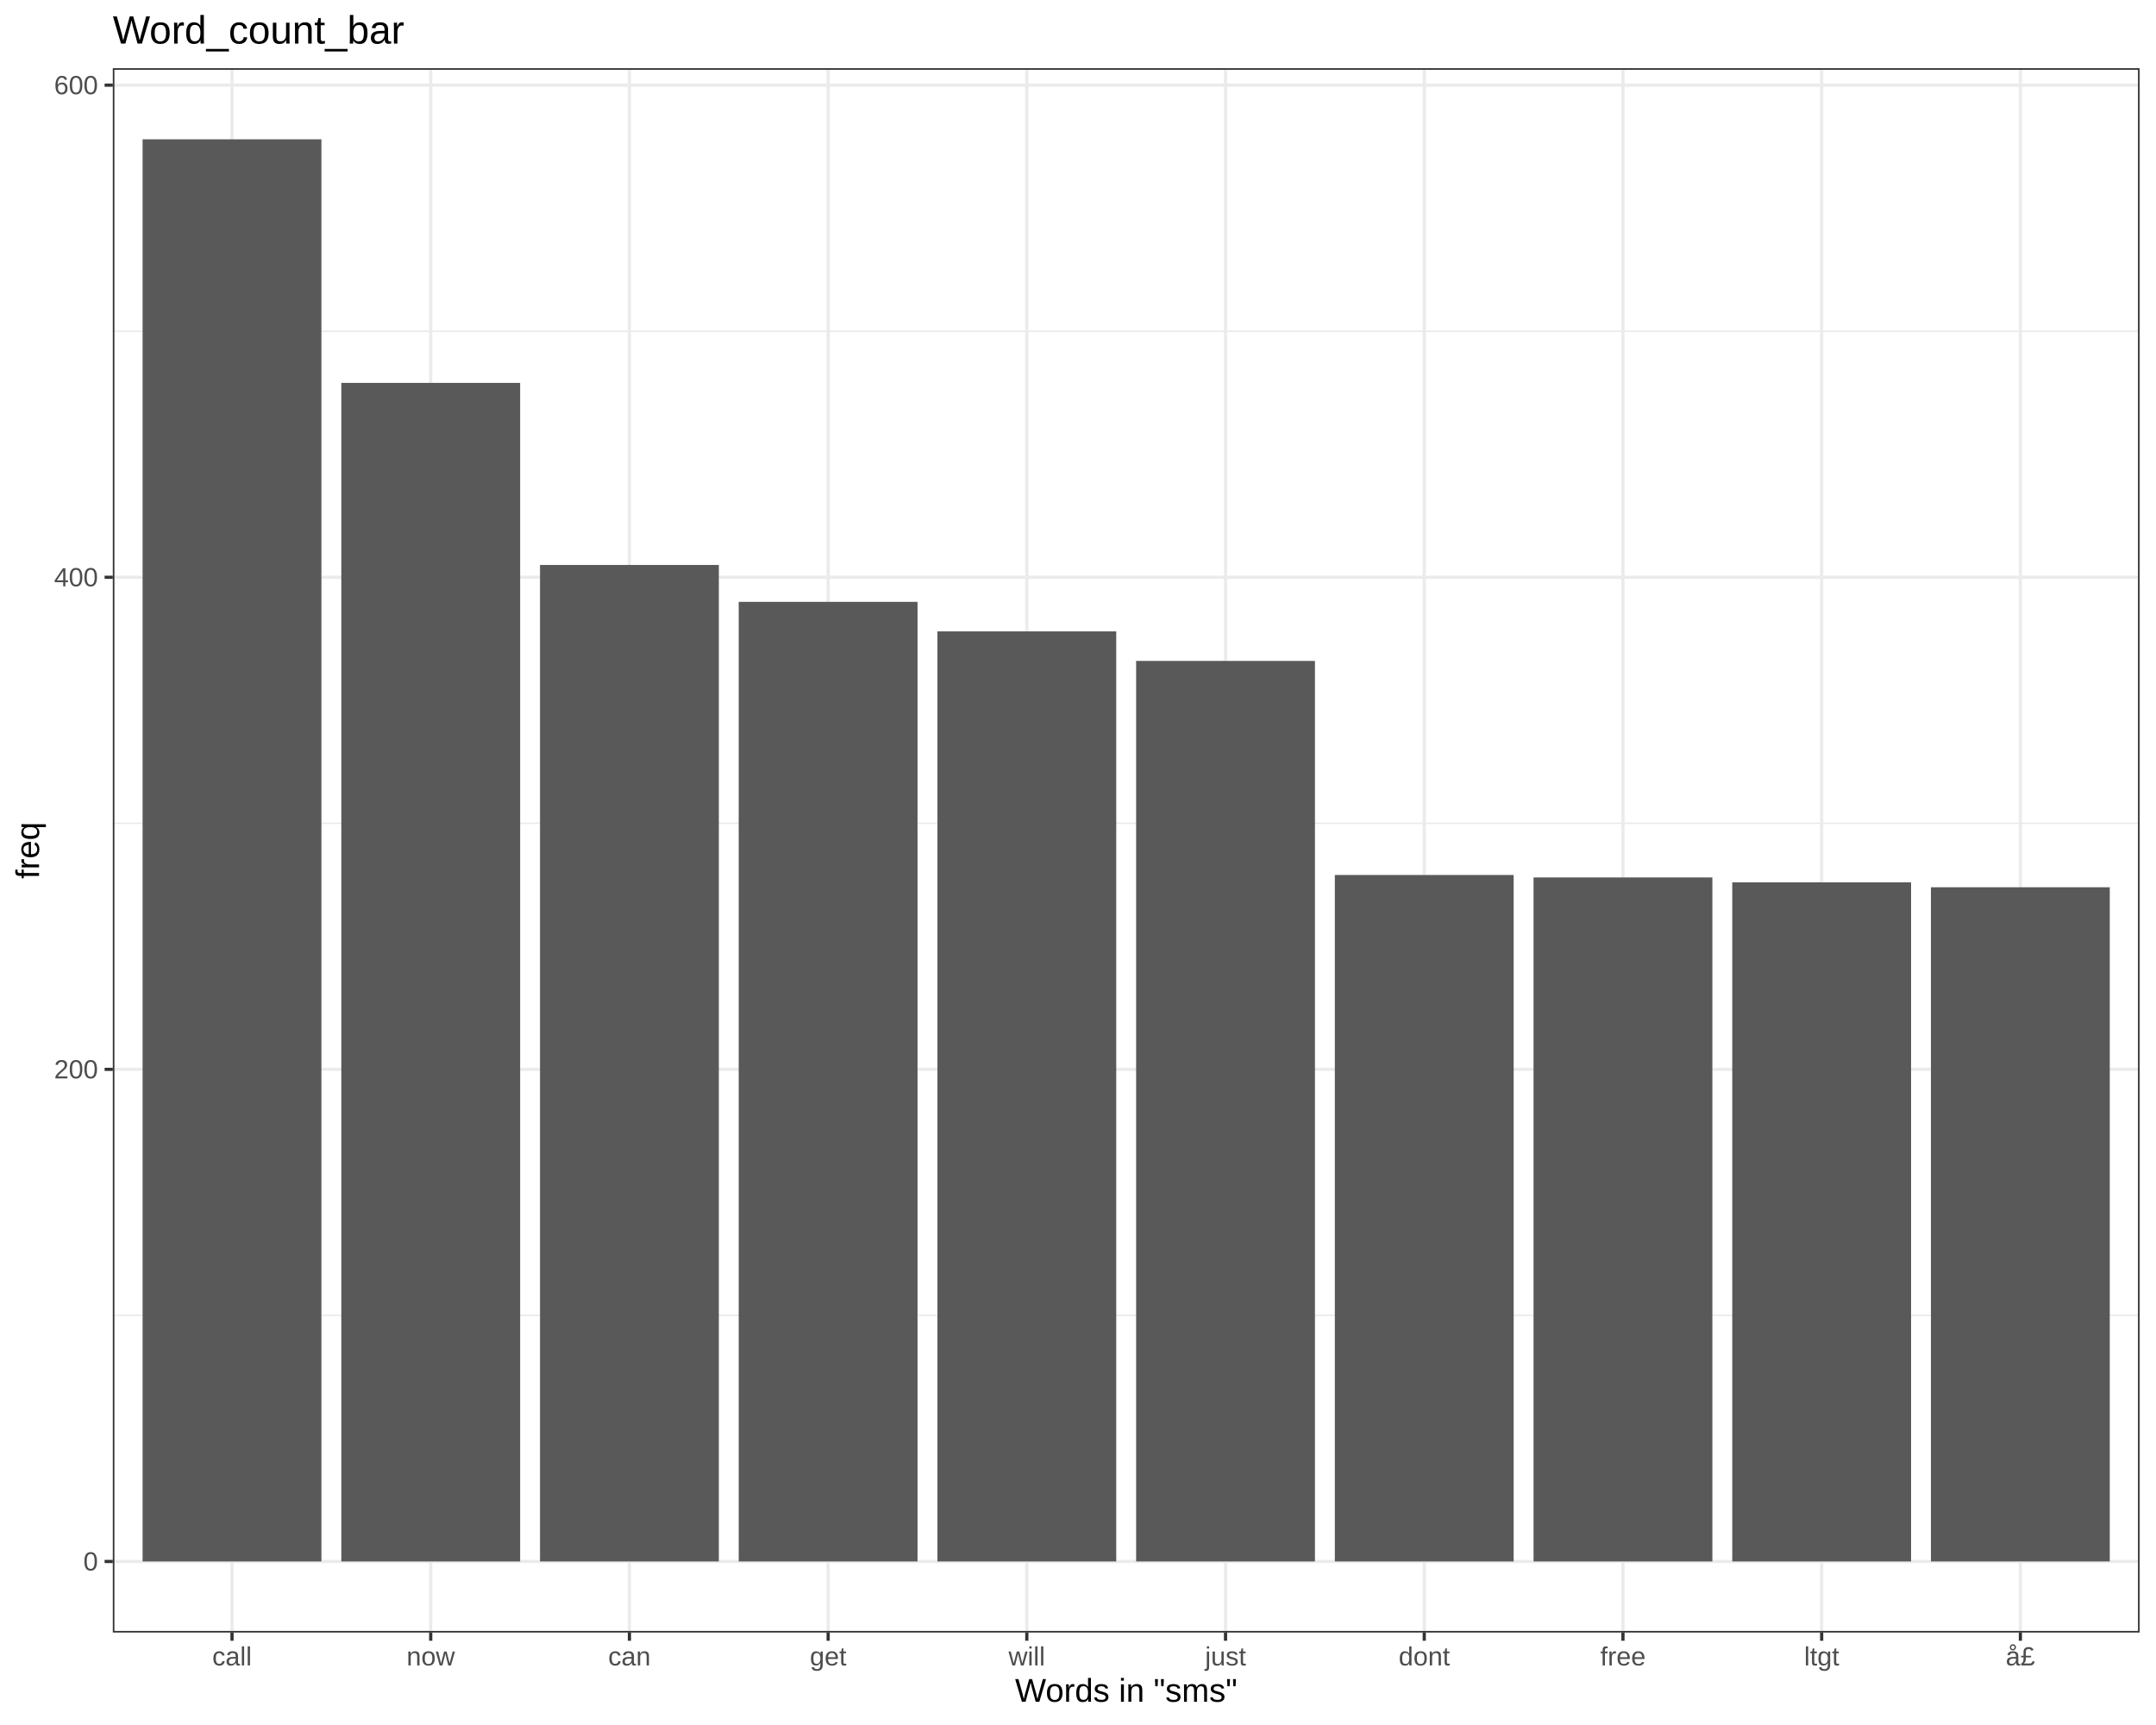
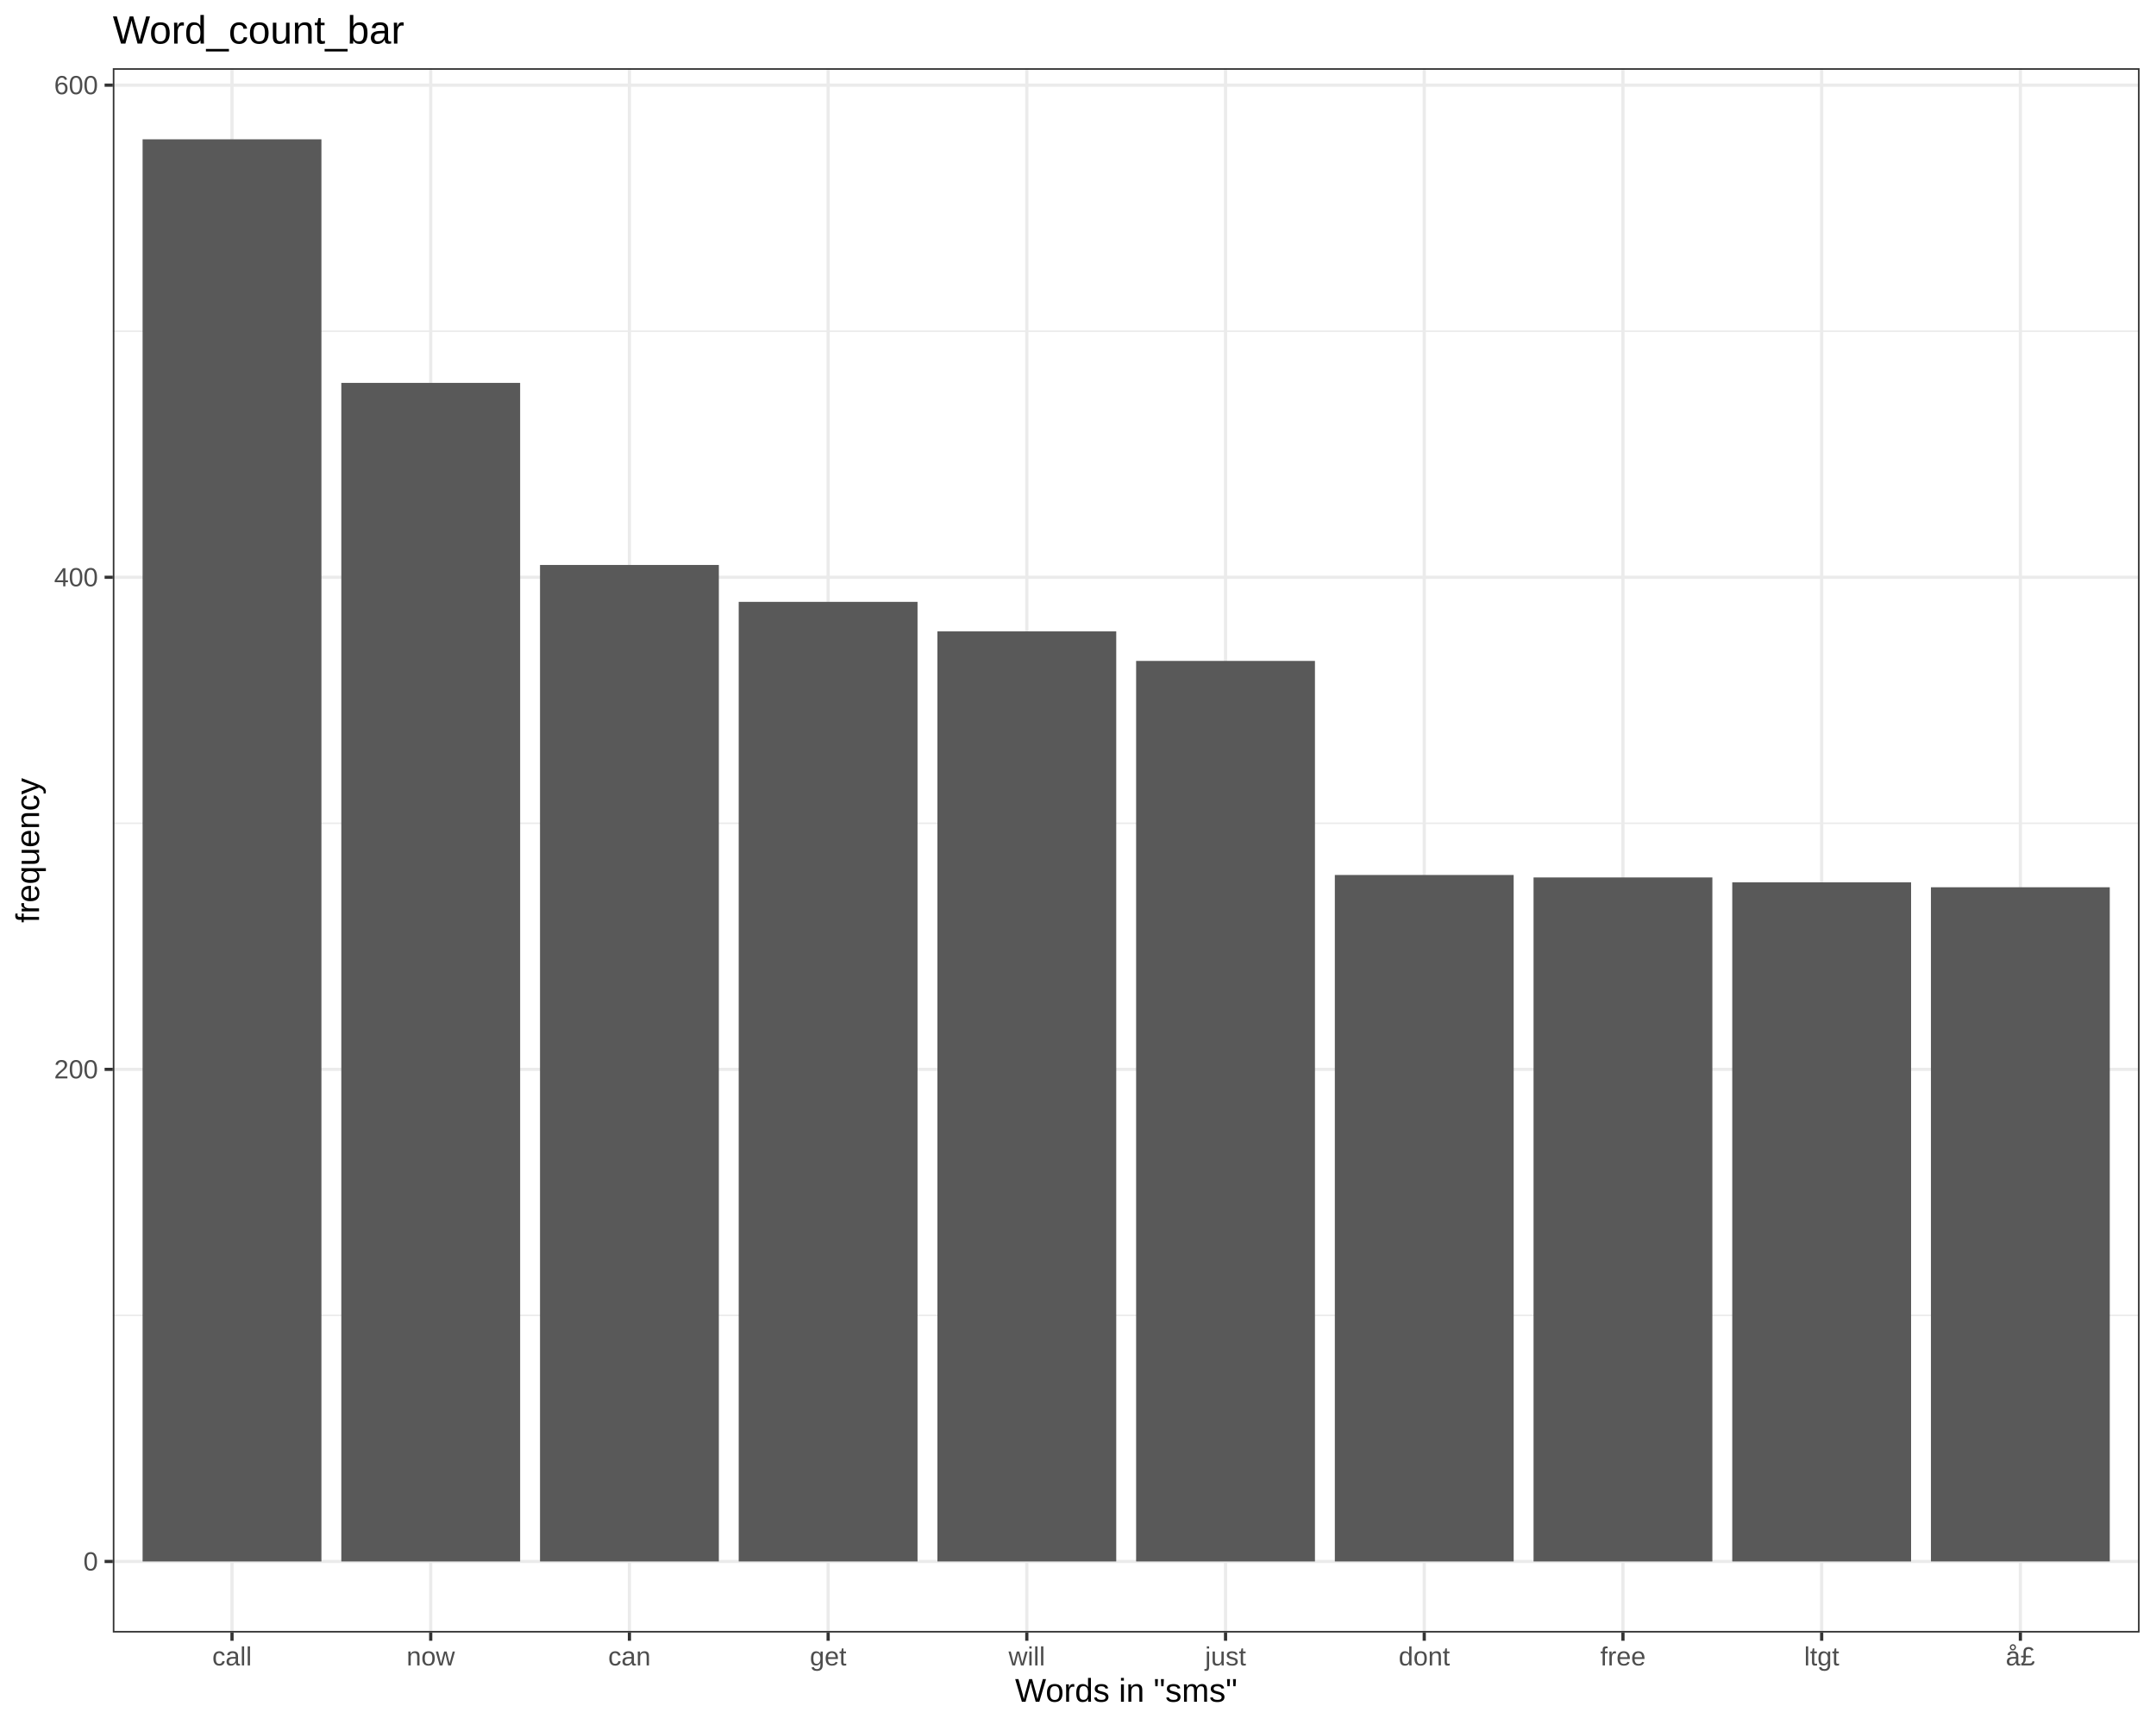
<svg xmlns="http://www.w3.org/2000/svg" viewBox="0 0 720.00 576.00">
  <defs>
    <style type="text/css">
    line, polyline, polygon, path, rect, circle {
      fill: none;
      stroke: #000000;
      stroke-linecap: round;
      stroke-linejoin: round;
      stroke-miterlimit: 10.00;
    }
  </style>
  </defs>
  <rect width="100%" height="100%" style="stroke: none; fill: #FFFFFF;" />
  <rect x="0.00" y="0.00" width="720.00" height="576.00" style="stroke-width: 1.07; stroke: #FFFFFF; fill: #FFFFFF;" />
  <defs>
    <clipPath id="cpMzcuNjd8NzE0LjUyfDU0NS4xM3wyMi43Nw==">
      <rect x="37.67" y="22.77" width="676.85" height="522.36" />
    </clipPath>
  </defs>
  <rect x="37.67" y="22.77" width="676.85" height="522.36" style="stroke-width: 1.07; stroke: none; fill: #FFFFFF;" clip-path="url(#cpMzcuNjd8NzE0LjUyfDU0NS4xM3wyMi43Nw==)" />
  <polyline points="37.67,439.23 714.52,439.23 " style="stroke-width: 0.53; stroke: #EBEBEB; stroke-linecap: butt;" clip-path="url(#cpMzcuNjd8NzE0LjUyfDU0NS4xM3wyMi43Nw==)" />
  <polyline points="37.67,274.91 714.52,274.91 " style="stroke-width: 0.53; stroke: #EBEBEB; stroke-linecap: butt;" clip-path="url(#cpMzcuNjd8NzE0LjUyfDU0NS4xM3wyMi43Nw==)" />
  <polyline points="37.67,110.60 714.52,110.60 " style="stroke-width: 0.53; stroke: #EBEBEB; stroke-linecap: butt;" clip-path="url(#cpMzcuNjd8NzE0LjUyfDU0NS4xM3wyMi43Nw==)" />
  <polyline points="37.67,521.39 714.52,521.39 " style="stroke-width: 1.07; stroke: #EBEBEB; stroke-linecap: butt;" clip-path="url(#cpMzcuNjd8NzE0LjUyfDU0NS4xM3wyMi43Nw==)" />
  <polyline points="37.67,357.07 714.52,357.07 " style="stroke-width: 1.07; stroke: #EBEBEB; stroke-linecap: butt;" clip-path="url(#cpMzcuNjd8NzE0LjUyfDU0NS4xM3wyMi43Nw==)" />
  <polyline points="37.67,192.76 714.52,192.76 " style="stroke-width: 1.07; stroke: #EBEBEB; stroke-linecap: butt;" clip-path="url(#cpMzcuNjd8NzE0LjUyfDU0NS4xM3wyMi43Nw==)" />
  <polyline points="37.67,28.44 714.52,28.44 " style="stroke-width: 1.07; stroke: #EBEBEB; stroke-linecap: butt;" clip-path="url(#cpMzcuNjd8NzE0LjUyfDU0NS4xM3wyMi43Nw==)" />
  <polyline points="77.48,545.13 77.48,22.77 " style="stroke-width: 1.07; stroke: #EBEBEB; stroke-linecap: butt;" clip-path="url(#cpMzcuNjd8NzE0LjUyfDU0NS4xM3wyMi43Nw==)" />
  <polyline points="143.84,545.13 143.84,22.77 " style="stroke-width: 1.07; stroke: #EBEBEB; stroke-linecap: butt;" clip-path="url(#cpMzcuNjd8NzE0LjUyfDU0NS4xM3wyMi43Nw==)" />
  <polyline points="210.20,545.13 210.20,22.77 " style="stroke-width: 1.07; stroke: #EBEBEB; stroke-linecap: butt;" clip-path="url(#cpMzcuNjd8NzE0LjUyfDU0NS4xM3wyMi43Nw==)" />
  <polyline points="276.56,545.13 276.56,22.77 " style="stroke-width: 1.07; stroke: #EBEBEB; stroke-linecap: butt;" clip-path="url(#cpMzcuNjd8NzE0LjUyfDU0NS4xM3wyMi43Nw==)" />
  <polyline points="342.91,545.13 342.91,22.77 " style="stroke-width: 1.07; stroke: #EBEBEB; stroke-linecap: butt;" clip-path="url(#cpMzcuNjd8NzE0LjUyfDU0NS4xM3wyMi43Nw==)" />
  <polyline points="409.27,545.13 409.27,22.77 " style="stroke-width: 1.07; stroke: #EBEBEB; stroke-linecap: butt;" clip-path="url(#cpMzcuNjd8NzE0LjUyfDU0NS4xM3wyMi43Nw==)" />
  <polyline points="475.63,545.13 475.63,22.77 " style="stroke-width: 1.07; stroke: #EBEBEB; stroke-linecap: butt;" clip-path="url(#cpMzcuNjd8NzE0LjUyfDU0NS4xM3wyMi43Nw==)" />
  <polyline points="541.99,545.13 541.99,22.77 " style="stroke-width: 1.07; stroke: #EBEBEB; stroke-linecap: butt;" clip-path="url(#cpMzcuNjd8NzE0LjUyfDU0NS4xM3wyMi43Nw==)" />
  <polyline points="608.35,545.13 608.35,22.77 " style="stroke-width: 1.07; stroke: #EBEBEB; stroke-linecap: butt;" clip-path="url(#cpMzcuNjd8NzE0LjUyfDU0NS4xM3wyMi43Nw==)" />
  <polyline points="674.71,545.13 674.71,22.77 " style="stroke-width: 1.07; stroke: #EBEBEB; stroke-linecap: butt;" clip-path="url(#cpMzcuNjd8NzE0LjUyfDU0NS4xM3wyMi43Nw==)" />
  <rect x="47.62" y="46.52" width="59.72" height="474.87" style="stroke-width: 1.07; stroke: none; stroke-linecap: square; stroke-linejoin: miter; fill: #595959;" clip-path="url(#cpMzcuNjd8NzE0LjUyfDU0NS4xM3wyMi43Nw==)" />
  <rect x="113.98" y="127.85" width="59.72" height="393.54" style="stroke-width: 1.07; stroke: none; stroke-linecap: square; stroke-linejoin: miter; fill: #595959;" clip-path="url(#cpMzcuNjd8NzE0LjUyfDU0NS4xM3wyMi43Nw==)" />
  <rect x="180.34" y="188.65" width="59.72" height="332.74" style="stroke-width: 1.07; stroke: none; stroke-linecap: square; stroke-linejoin: miter; fill: #595959;" clip-path="url(#cpMzcuNjd8NzE0LjUyfDU0NS4xM3wyMi43Nw==)" />
  <rect x="246.69" y="200.97" width="59.72" height="320.42" style="stroke-width: 1.07; stroke: none; stroke-linecap: square; stroke-linejoin: miter; fill: #595959;" clip-path="url(#cpMzcuNjd8NzE0LjUyfDU0NS4xM3wyMi43Nw==)" />
  <rect x="313.05" y="210.83" width="59.72" height="310.56" style="stroke-width: 1.07; stroke: none; stroke-linecap: square; stroke-linejoin: miter; fill: #595959;" clip-path="url(#cpMzcuNjd8NzE0LjUyfDU0NS4xM3wyMi43Nw==)" />
  <rect x="379.41" y="220.69" width="59.72" height="300.70" style="stroke-width: 1.07; stroke: none; stroke-linecap: square; stroke-linejoin: miter; fill: #595959;" clip-path="url(#cpMzcuNjd8NzE0LjUyfDU0NS4xM3wyMi43Nw==)" />
  <rect x="445.77" y="292.17" width="59.72" height="229.22" style="stroke-width: 1.07; stroke: none; stroke-linecap: square; stroke-linejoin: miter; fill: #595959;" clip-path="url(#cpMzcuNjd8NzE0LjUyfDU0NS4xM3wyMi43Nw==)" />
  <rect x="512.13" y="292.99" width="59.72" height="228.40" style="stroke-width: 1.07; stroke: none; stroke-linecap: square; stroke-linejoin: miter; fill: #595959;" clip-path="url(#cpMzcuNjd8NzE0LjUyfDU0NS4xM3wyMi43Nw==)" />
  <rect x="578.49" y="294.63" width="59.72" height="226.76" style="stroke-width: 1.07; stroke: none; stroke-linecap: square; stroke-linejoin: miter; fill: #595959;" clip-path="url(#cpMzcuNjd8NzE0LjUyfDU0NS4xM3wyMi43Nw==)" />
  <rect x="644.84" y="296.27" width="59.72" height="225.11" style="stroke-width: 1.07; stroke: none; stroke-linecap: square; stroke-linejoin: miter; fill: #595959;" clip-path="url(#cpMzcuNjd8NzE0LjUyfDU0NS4xM3wyMi43Nw==)" />
  <rect x="37.67" y="22.77" width="676.85" height="522.36" style="stroke-width: 1.07; stroke: #333333;" clip-path="url(#cpMzcuNjd8NzE0LjUyfDU0NS4xM3wyMi43Nw==)" />
  <defs>
    <clipPath id="cpMC4wMHw3MjAuMDB8NTc2LjAwfDAuMDA=">
      <rect x="0.00" y="0.00" width="720.00" height="576.00" />
    </clipPath>
  </defs>
  <g clip-path="url(#cpMC4wMHw3MjAuMDB8NTc2LjAwfDAuMDA=)">
    <text x="27.84" y="524.41" style="font-size: 8.80px; fill: #4D4D4D; font-family: Liberation Sans;" textLength="4.89px" lengthAdjust="spacingAndGlyphs">0</text>
  </g>
  <g clip-path="url(#cpMC4wMHw3MjAuMDB8NTc2LjAwfDAuMDA=)">
    <text x="18.06" y="360.09" style="font-size: 8.80px; fill: #4D4D4D; font-family: Liberation Sans;" textLength="14.67px" lengthAdjust="spacingAndGlyphs">200</text>
  </g>
  <g clip-path="url(#cpMC4wMHw3MjAuMDB8NTc2LjAwfDAuMDA=)">
    <text x="18.06" y="195.78" style="font-size: 8.80px; fill: #4D4D4D; font-family: Liberation Sans;" textLength="14.67px" lengthAdjust="spacingAndGlyphs">400</text>
  </g>
  <g clip-path="url(#cpMC4wMHw3MjAuMDB8NTc2LjAwfDAuMDA=)">
    <text x="18.06" y="31.46" style="font-size: 8.80px; fill: #4D4D4D; font-family: Liberation Sans;" textLength="14.67px" lengthAdjust="spacingAndGlyphs">600</text>
  </g>
  <polyline points="34.93,521.39 37.67,521.39 " style="stroke-width: 1.07; stroke: #333333; stroke-linecap: butt;" clip-path="url(#cpMC4wMHw3MjAuMDB8NTc2LjAwfDAuMDA=)" />
  <polyline points="34.93,357.07 37.67,357.07 " style="stroke-width: 1.07; stroke: #333333; stroke-linecap: butt;" clip-path="url(#cpMC4wMHw3MjAuMDB8NTc2LjAwfDAuMDA=)" />
  <polyline points="34.93,192.76 37.67,192.76 " style="stroke-width: 1.07; stroke: #333333; stroke-linecap: butt;" clip-path="url(#cpMC4wMHw3MjAuMDB8NTc2LjAwfDAuMDA=)" />
  <polyline points="34.93,28.44 37.67,28.44 " style="stroke-width: 1.07; stroke: #333333; stroke-linecap: butt;" clip-path="url(#cpMC4wMHw3MjAuMDB8NTc2LjAwfDAuMDA=)" />
  <polyline points="77.48,547.87 77.48,545.13 " style="stroke-width: 1.07; stroke: #333333; stroke-linecap: butt;" clip-path="url(#cpMC4wMHw3MjAuMDB8NTc2LjAwfDAuMDA=)" />
  <polyline points="143.84,547.87 143.84,545.13 " style="stroke-width: 1.07; stroke: #333333; stroke-linecap: butt;" clip-path="url(#cpMC4wMHw3MjAuMDB8NTc2LjAwfDAuMDA=)" />
  <polyline points="210.20,547.87 210.20,545.13 " style="stroke-width: 1.07; stroke: #333333; stroke-linecap: butt;" clip-path="url(#cpMC4wMHw3MjAuMDB8NTc2LjAwfDAuMDA=)" />
  <polyline points="276.56,547.87 276.56,545.13 " style="stroke-width: 1.07; stroke: #333333; stroke-linecap: butt;" clip-path="url(#cpMC4wMHw3MjAuMDB8NTc2LjAwfDAuMDA=)" />
  <polyline points="342.91,547.87 342.91,545.13 " style="stroke-width: 1.07; stroke: #333333; stroke-linecap: butt;" clip-path="url(#cpMC4wMHw3MjAuMDB8NTc2LjAwfDAuMDA=)" />
  <polyline points="409.27,547.87 409.27,545.13 " style="stroke-width: 1.07; stroke: #333333; stroke-linecap: butt;" clip-path="url(#cpMC4wMHw3MjAuMDB8NTc2LjAwfDAuMDA=)" />
  <polyline points="475.63,547.87 475.63,545.13 " style="stroke-width: 1.07; stroke: #333333; stroke-linecap: butt;" clip-path="url(#cpMC4wMHw3MjAuMDB8NTc2LjAwfDAuMDA=)" />
  <polyline points="541.99,547.87 541.99,545.13 " style="stroke-width: 1.07; stroke: #333333; stroke-linecap: butt;" clip-path="url(#cpMC4wMHw3MjAuMDB8NTc2LjAwfDAuMDA=)" />
  <polyline points="608.35,547.87 608.35,545.13 " style="stroke-width: 1.07; stroke: #333333; stroke-linecap: butt;" clip-path="url(#cpMC4wMHw3MjAuMDB8NTc2LjAwfDAuMDA=)" />
  <polyline points="674.71,547.87 674.71,545.13 " style="stroke-width: 1.07; stroke: #333333; stroke-linecap: butt;" clip-path="url(#cpMC4wMHw3MjAuMDB8NTc2LjAwfDAuMDA=)" />
  <g clip-path="url(#cpMC4wMHw3MjAuMDB8NTc2LjAwfDAuMDA=)">
    <text x="70.88" y="556.11" style="font-size: 8.80px; fill: #4D4D4D; font-family: Liberation Sans;" textLength="13.20px" lengthAdjust="spacingAndGlyphs">call</text>
  </g>
  <g clip-path="url(#cpMC4wMHw3MjAuMDB8NTc2LjAwfDAuMDA=)">
    <text x="135.77" y="556.11" style="font-size: 8.80px; fill: #4D4D4D; font-family: Liberation Sans;" textLength="16.14px" lengthAdjust="spacingAndGlyphs">now</text>
  </g>
  <g clip-path="url(#cpMC4wMHw3MjAuMDB8NTc2LjAwfDAuMDA=)">
    <text x="203.10" y="556.11" style="font-size: 8.80px; fill: #4D4D4D; font-family: Liberation Sans;" textLength="14.19px" lengthAdjust="spacingAndGlyphs">can</text>
  </g>
  <g clip-path="url(#cpMC4wMHw3MjAuMDB8NTc2LjAwfDAuMDA=)">
    <text x="270.45" y="556.11" style="font-size: 8.80px; fill: #4D4D4D; font-family: Liberation Sans;" textLength="12.22px" lengthAdjust="spacingAndGlyphs">get</text>
  </g>
  <g clip-path="url(#cpMC4wMHw3MjAuMDB8NTc2LjAwfDAuMDA=)">
    <text x="336.80" y="556.11" style="font-size: 8.80px; fill: #4D4D4D; font-family: Liberation Sans;" textLength="12.22px" lengthAdjust="spacingAndGlyphs">will</text>
  </g>
  <g clip-path="url(#cpMC4wMHw3MjAuMDB8NTc2LjAwfDAuMDA=)">
    <text x="402.43" y="556.11" style="font-size: 8.80px; fill: #4D4D4D; font-family: Liberation Sans;" textLength="13.69px" lengthAdjust="spacingAndGlyphs">just</text>
  </g>
  <g clip-path="url(#cpMC4wMHw3MjAuMDB8NTc2LjAwfDAuMDA=)">
    <text x="467.08" y="556.11" style="font-size: 8.80px; fill: #4D4D4D; font-family: Liberation Sans;" textLength="17.11px" lengthAdjust="spacingAndGlyphs">dont</text>
  </g>
  <g clip-path="url(#cpMC4wMHw3MjAuMDB8NTc2LjAwfDAuMDA=)">
    <text x="534.42" y="556.11" style="font-size: 8.80px; fill: #4D4D4D; font-family: Liberation Sans;" textLength="15.14px" lengthAdjust="spacingAndGlyphs">free</text>
  </g>
  <g clip-path="url(#cpMC4wMHw3MjAuMDB8NTc2LjAwfDAuMDA=)">
    <text x="602.49" y="556.11" style="font-size: 8.80px; fill: #4D4D4D; font-family: Liberation Sans;" textLength="11.72px" lengthAdjust="spacingAndGlyphs">ltgt</text>
  </g>
  <g clip-path="url(#cpMC4wMHw3MjAuMDB8NTc2LjAwfDAuMDA=)">
    <text x="669.81" y="556.11" style="font-size: 8.80px; fill: #4D4D4D; font-family: Liberation Sans;" textLength="9.78px" lengthAdjust="spacingAndGlyphs">å£</text>
  </g>
  <g clip-path="url(#cpMC4wMHw3MjAuMDB8NTc2LjAwfDAuMDA=)">
    <text x="338.98" y="568.24" style="font-size: 11.00px; font-family: Liberation Sans;" textLength="74.23px" lengthAdjust="spacingAndGlyphs">Words in "sms"</text>
  </g>
  <g clip-path="url(#cpMC4wMHw3MjAuMDB8NTc2LjAwfDAuMDA=)">
-     <text transform="translate(13.04,293.44) rotate(-90)" style="font-size: 11.00px; font-family: Liberation Sans;" textLength="18.97px" lengthAdjust="spacingAndGlyphs">freq</text>
+     <text transform="translate(13.04,308.12) rotate(-90)" style="font-size: 11.00px; font-family: Liberation Sans;" textLength="48.34px" lengthAdjust="spacingAndGlyphs">frequency</text>
  </g>
  <g clip-path="url(#cpMC4wMHw3MjAuMDB8NTc2LjAwfDAuMDA=)">
    <text x="37.67" y="14.56" style="font-size: 13.20px; font-family: Liberation Sans;" textLength="97.20px" lengthAdjust="spacingAndGlyphs">Word_count_bar</text>
  </g>
</svg>
